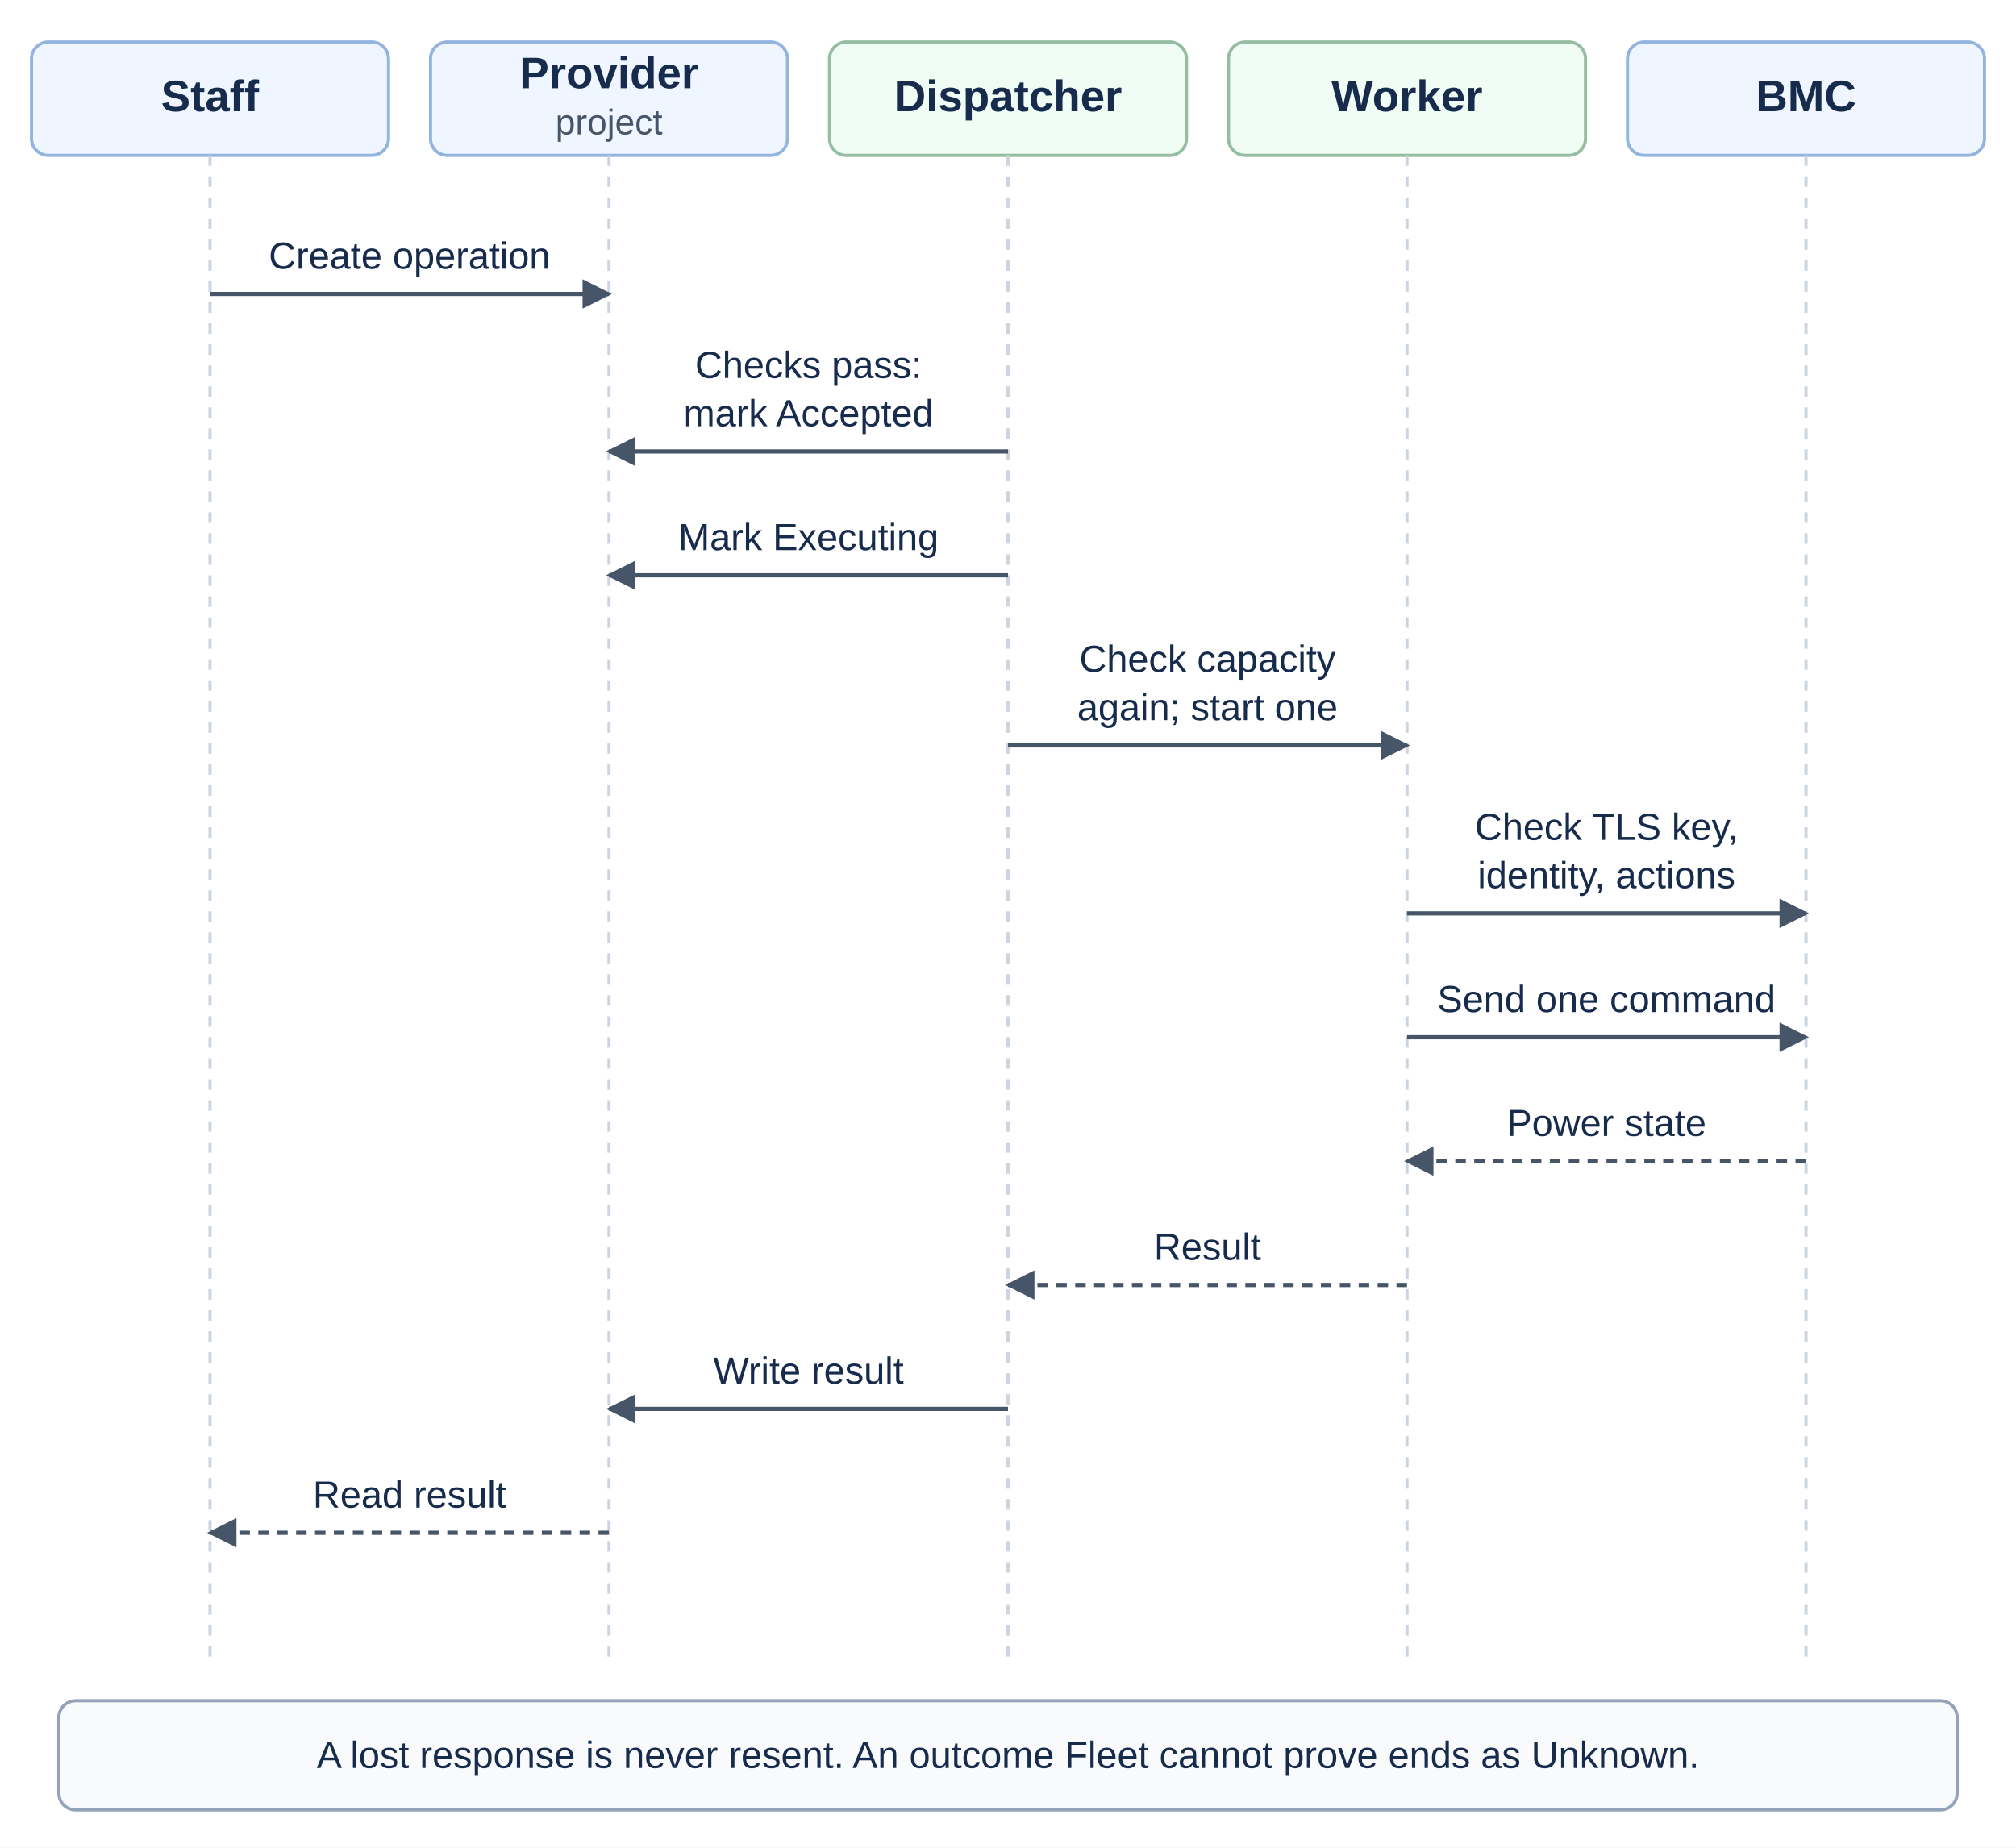
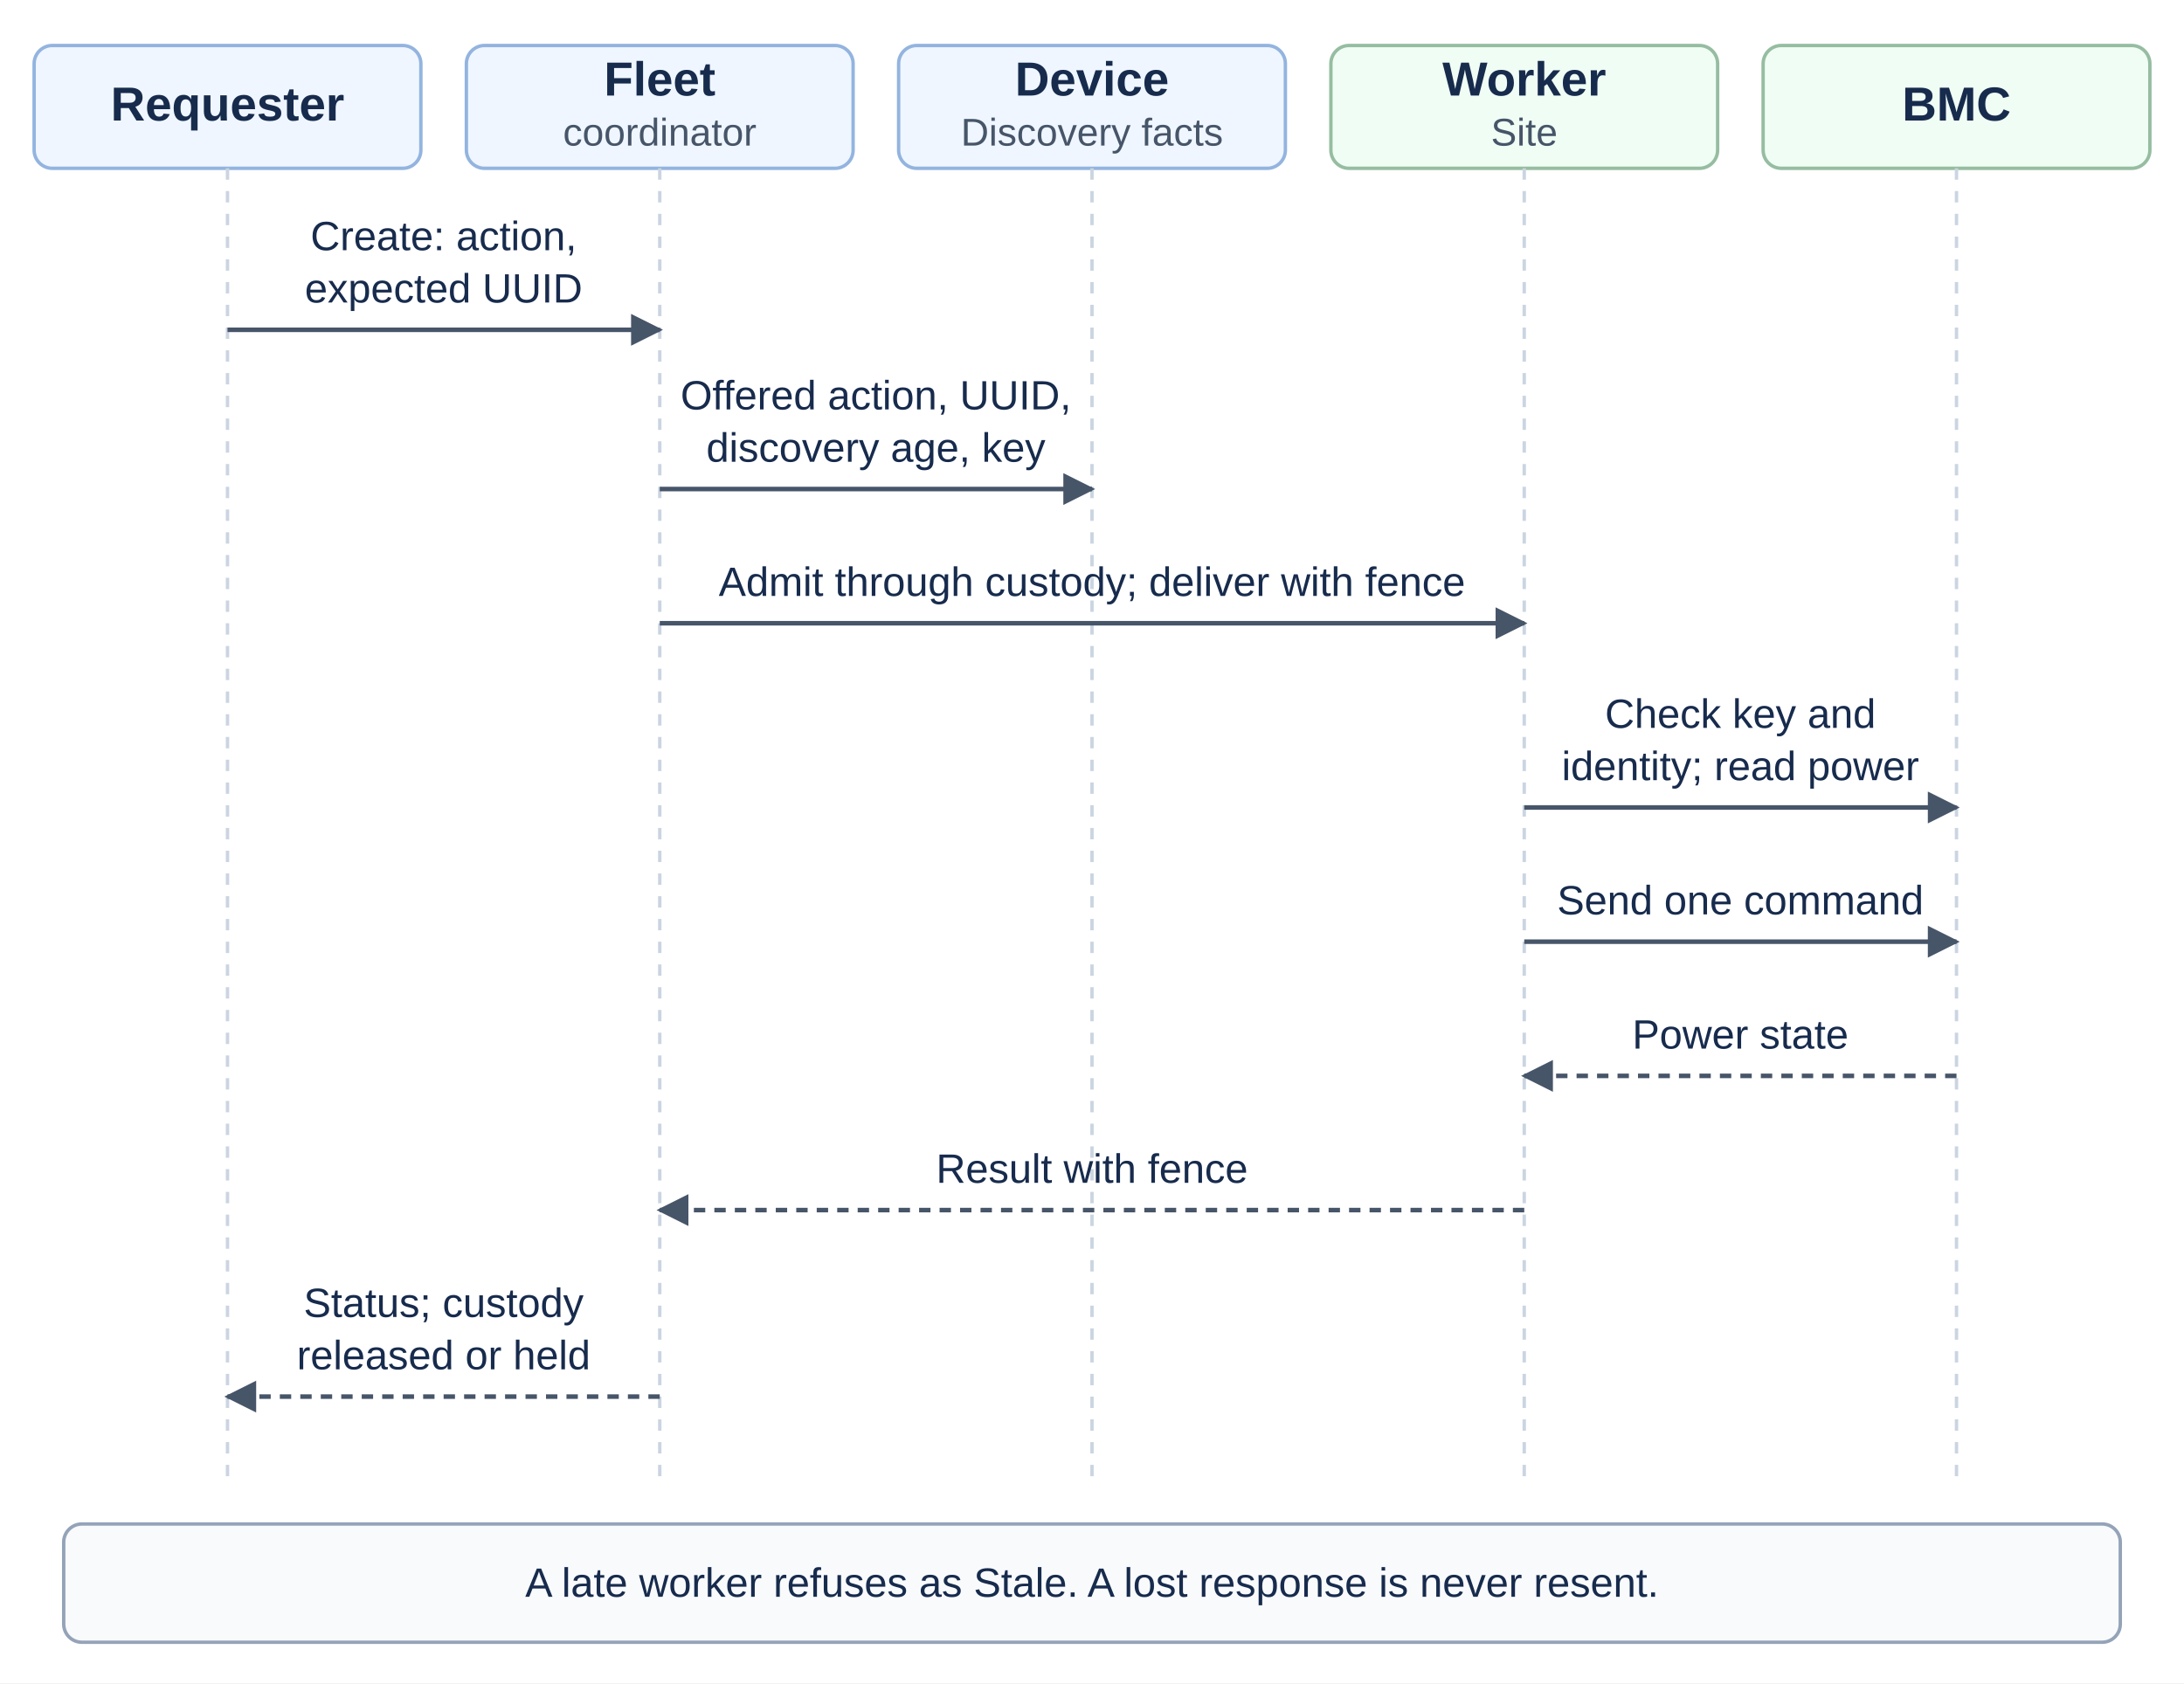
- <svg xmlns="http://www.w3.org/2000/svg" width="960" height="880" viewBox="0 0 960 880" role="img" aria-labelledby="title description">
+ <svg xmlns="http://www.w3.org/2000/svg" width="960" height="740" viewBox="0 0 960 740" role="img" aria-labelledby="title description">
  <defs>
    <marker id="arrow" viewBox="0 0 10 10" refX="9" refY="5" markerWidth="7" markerHeight="7" orient="auto-start-reverse">
      <path d="M 0 0 L 10 5 L 0 10 z" fill="#475569" />
    </marker>
  </defs>
  <style>text { font-family: Arial, Helvetica, sans-serif; fill: #172b4d; } .heading { font-size: 21px; font-weight: 700; } .label { font-size: 18px; } .detail { font-size: 17px; fill: #475569; } .line { fill: none; stroke: #475569; stroke-width: 2; marker-end: url(#arrow); }</style>
-   <rect width="960" height="880" fill="white" />
+   <rect width="960" height="740" fill="white" />
  <rect x="15" y="20" width="170" height="54" rx="8" fill="#eff6ff" stroke="#93b4df" stroke-width="1.5" />
-   <text x="100" y="53" class="heading" text-anchor="middle">Staff</text>
-   <path d="M 100 74 L 100 790" stroke="#cbd5e1" stroke-width="1.5" stroke-dasharray="5 5" />
+   <text x="100" y="53" class="heading" text-anchor="middle">Requester</text>
+   <path d="M 100 74 L 100 650" stroke="#cbd5e1" stroke-width="1.5" stroke-dasharray="5 5" />
  <rect x="205" y="20" width="170" height="54" rx="8" fill="#eff6ff" stroke="#93b4df" stroke-width="1.5" />
-   <text x="290" y="42" class="heading" text-anchor="middle">Provider</text>
-   <text x="290" y="64" class="detail" text-anchor="middle">project</text>
-   <path d="M 290 74 L 290 790" stroke="#cbd5e1" stroke-width="1.5" stroke-dasharray="5 5" />
-   <rect x="395" y="20" width="170" height="54" rx="8" fill="#f0fdf4" stroke="#96bda1" stroke-width="1.5" />
-   <text x="480" y="53" class="heading" text-anchor="middle">Dispatcher</text>
-   <path d="M 480 74 L 480 790" stroke="#cbd5e1" stroke-width="1.5" stroke-dasharray="5 5" />
+   <text x="290" y="42" class="heading" text-anchor="middle">Fleet</text>
+   <text x="290" y="64" class="detail" text-anchor="middle">coordinator</text>
+   <path d="M 290 74 L 290 650" stroke="#cbd5e1" stroke-width="1.5" stroke-dasharray="5 5" />
+   <rect x="395" y="20" width="170" height="54" rx="8" fill="#eff6ff" stroke="#93b4df" stroke-width="1.5" />
+   <text x="480" y="42" class="heading" text-anchor="middle">Device</text>
+   <text x="480" y="64" class="detail" text-anchor="middle">Discovery facts</text>
+   <path d="M 480 74 L 480 650" stroke="#cbd5e1" stroke-width="1.5" stroke-dasharray="5 5" />
  <rect x="585" y="20" width="170" height="54" rx="8" fill="#f0fdf4" stroke="#96bda1" stroke-width="1.5" />
-   <text x="670" y="53" class="heading" text-anchor="middle">Worker</text>
-   <path d="M 670 74 L 670 790" stroke="#cbd5e1" stroke-width="1.5" stroke-dasharray="5 5" />
-   <rect x="775" y="20" width="170" height="54" rx="8" fill="#eff6ff" stroke="#93b4df" stroke-width="1.5" />
+   <text x="670" y="42" class="heading" text-anchor="middle">Worker</text>
+   <text x="670" y="64" class="detail" text-anchor="middle">Site</text>
+   <path d="M 670 74 L 670 650" stroke="#cbd5e1" stroke-width="1.5" stroke-dasharray="5 5" />
+   <rect x="775" y="20" width="170" height="54" rx="8" fill="#f0fdf4" stroke="#96bda1" stroke-width="1.5" />
  <text x="860" y="53" class="heading" text-anchor="middle">BMC</text>
-   <path d="M 860 74 L 860 790" stroke="#cbd5e1" stroke-width="1.5" stroke-dasharray="5 5" />
-   <text x="195" y="128" class="label" text-anchor="middle">Create operation</text>
-   <path d="M 100 140 L 290 140" class="line" />
-   <text x="385" y="180" class="label" text-anchor="middle">Checks pass:</text>
-   <text x="385" y="203" class="label" text-anchor="middle">mark Accepted</text>
-   <path d="M 480 215 L 290 215" class="line" />
-   <text x="385" y="262" class="label" text-anchor="middle">Mark Executing</text>
-   <path d="M 480 274 L 290 274" class="line" />
-   <text x="575" y="320" class="label" text-anchor="middle">Check capacity</text>
-   <text x="575" y="343" class="label" text-anchor="middle">again; start one</text>
-   <path d="M 480 355 L 670 355" class="line" />
-   <text x="765" y="400" class="label" text-anchor="middle">Check TLS key,</text>
-   <text x="765" y="423" class="label" text-anchor="middle">identity, actions</text>
-   <path d="M 670 435 L 860 435" class="line" />
-   <text x="765" y="482" class="label" text-anchor="middle">Send one command</text>
-   <path d="M 670 494 L 860 494" class="line" />
-   <text x="765" y="541" class="label" text-anchor="middle">Power state</text>
-   <path d="M 860 553 L 670 553" class="line" stroke-dasharray="5 4" />
-   <text x="575" y="600" class="label" text-anchor="middle">Result</text>
-   <path d="M 670 612 L 480 612" class="line" stroke-dasharray="5 4" />
-   <text x="385" y="659" class="label" text-anchor="middle">Write result</text>
-   <path d="M 480 671 L 290 671" class="line" />
-   <text x="195" y="718" class="label" text-anchor="middle">Read result</text>
-   <path d="M 290 730 L 100 730" class="line" stroke-dasharray="5 4" />
-   <rect x="28" y="810" width="904" height="52" rx="8" fill="#f8fafc" stroke="#94a3b8" stroke-width="1.5" />
-   <text x="480" y="842" class="label" text-anchor="middle">A lost response is never resent. An outcome Fleet cannot prove ends as Unknown.</text>
+   <path d="M 860 74 L 860 650" stroke="#cbd5e1" stroke-width="1.5" stroke-dasharray="5 5" />
+   <text x="195" y="110" class="label" text-anchor="middle">Create: action,</text>
+   <text x="195" y="133" class="label" text-anchor="middle">expected UUID</text>
+   <path d="M 100 145 L 290 145" class="line" />
+   <text x="385" y="180" class="label" text-anchor="middle">Offered action, UUID,</text>
+   <text x="385" y="203" class="label" text-anchor="middle">discovery age, key</text>
+   <path d="M 290 215 L 480 215" class="line" />
+   <text x="480" y="262" class="label" text-anchor="middle">Admit through custody; deliver with fence</text>
+   <path d="M 290 274 L 670 274" class="line" />
+   <text x="765" y="320" class="label" text-anchor="middle">Check key and</text>
+   <text x="765" y="343" class="label" text-anchor="middle">identity; read power</text>
+   <path d="M 670 355 L 860 355" class="line" />
+   <text x="765" y="402" class="label" text-anchor="middle">Send one command</text>
+   <path d="M 670 414 L 860 414" class="line" />
+   <text x="765" y="461" class="label" text-anchor="middle">Power state</text>
+   <path d="M 860 473 L 670 473" class="line" stroke-dasharray="5 4" />
+   <text x="480" y="520" class="label" text-anchor="middle">Result with fence</text>
+   <path d="M 670 532 L 290 532" class="line" stroke-dasharray="5 4" />
+   <text x="195" y="579" class="label" text-anchor="middle">Status; custody</text>
+   <text x="195" y="602" class="label" text-anchor="middle">released or held</text>
+   <path d="M 290 614 L 100 614" class="line" stroke-dasharray="5 4" />
+   <rect x="28" y="670" width="904" height="52" rx="8" fill="#f8fafc" stroke="#94a3b8" stroke-width="1.5" />
+   <text x="480" y="702" class="label" text-anchor="middle">A late worker refuses as Stale. A lost response is never resent.</text>
</svg>
